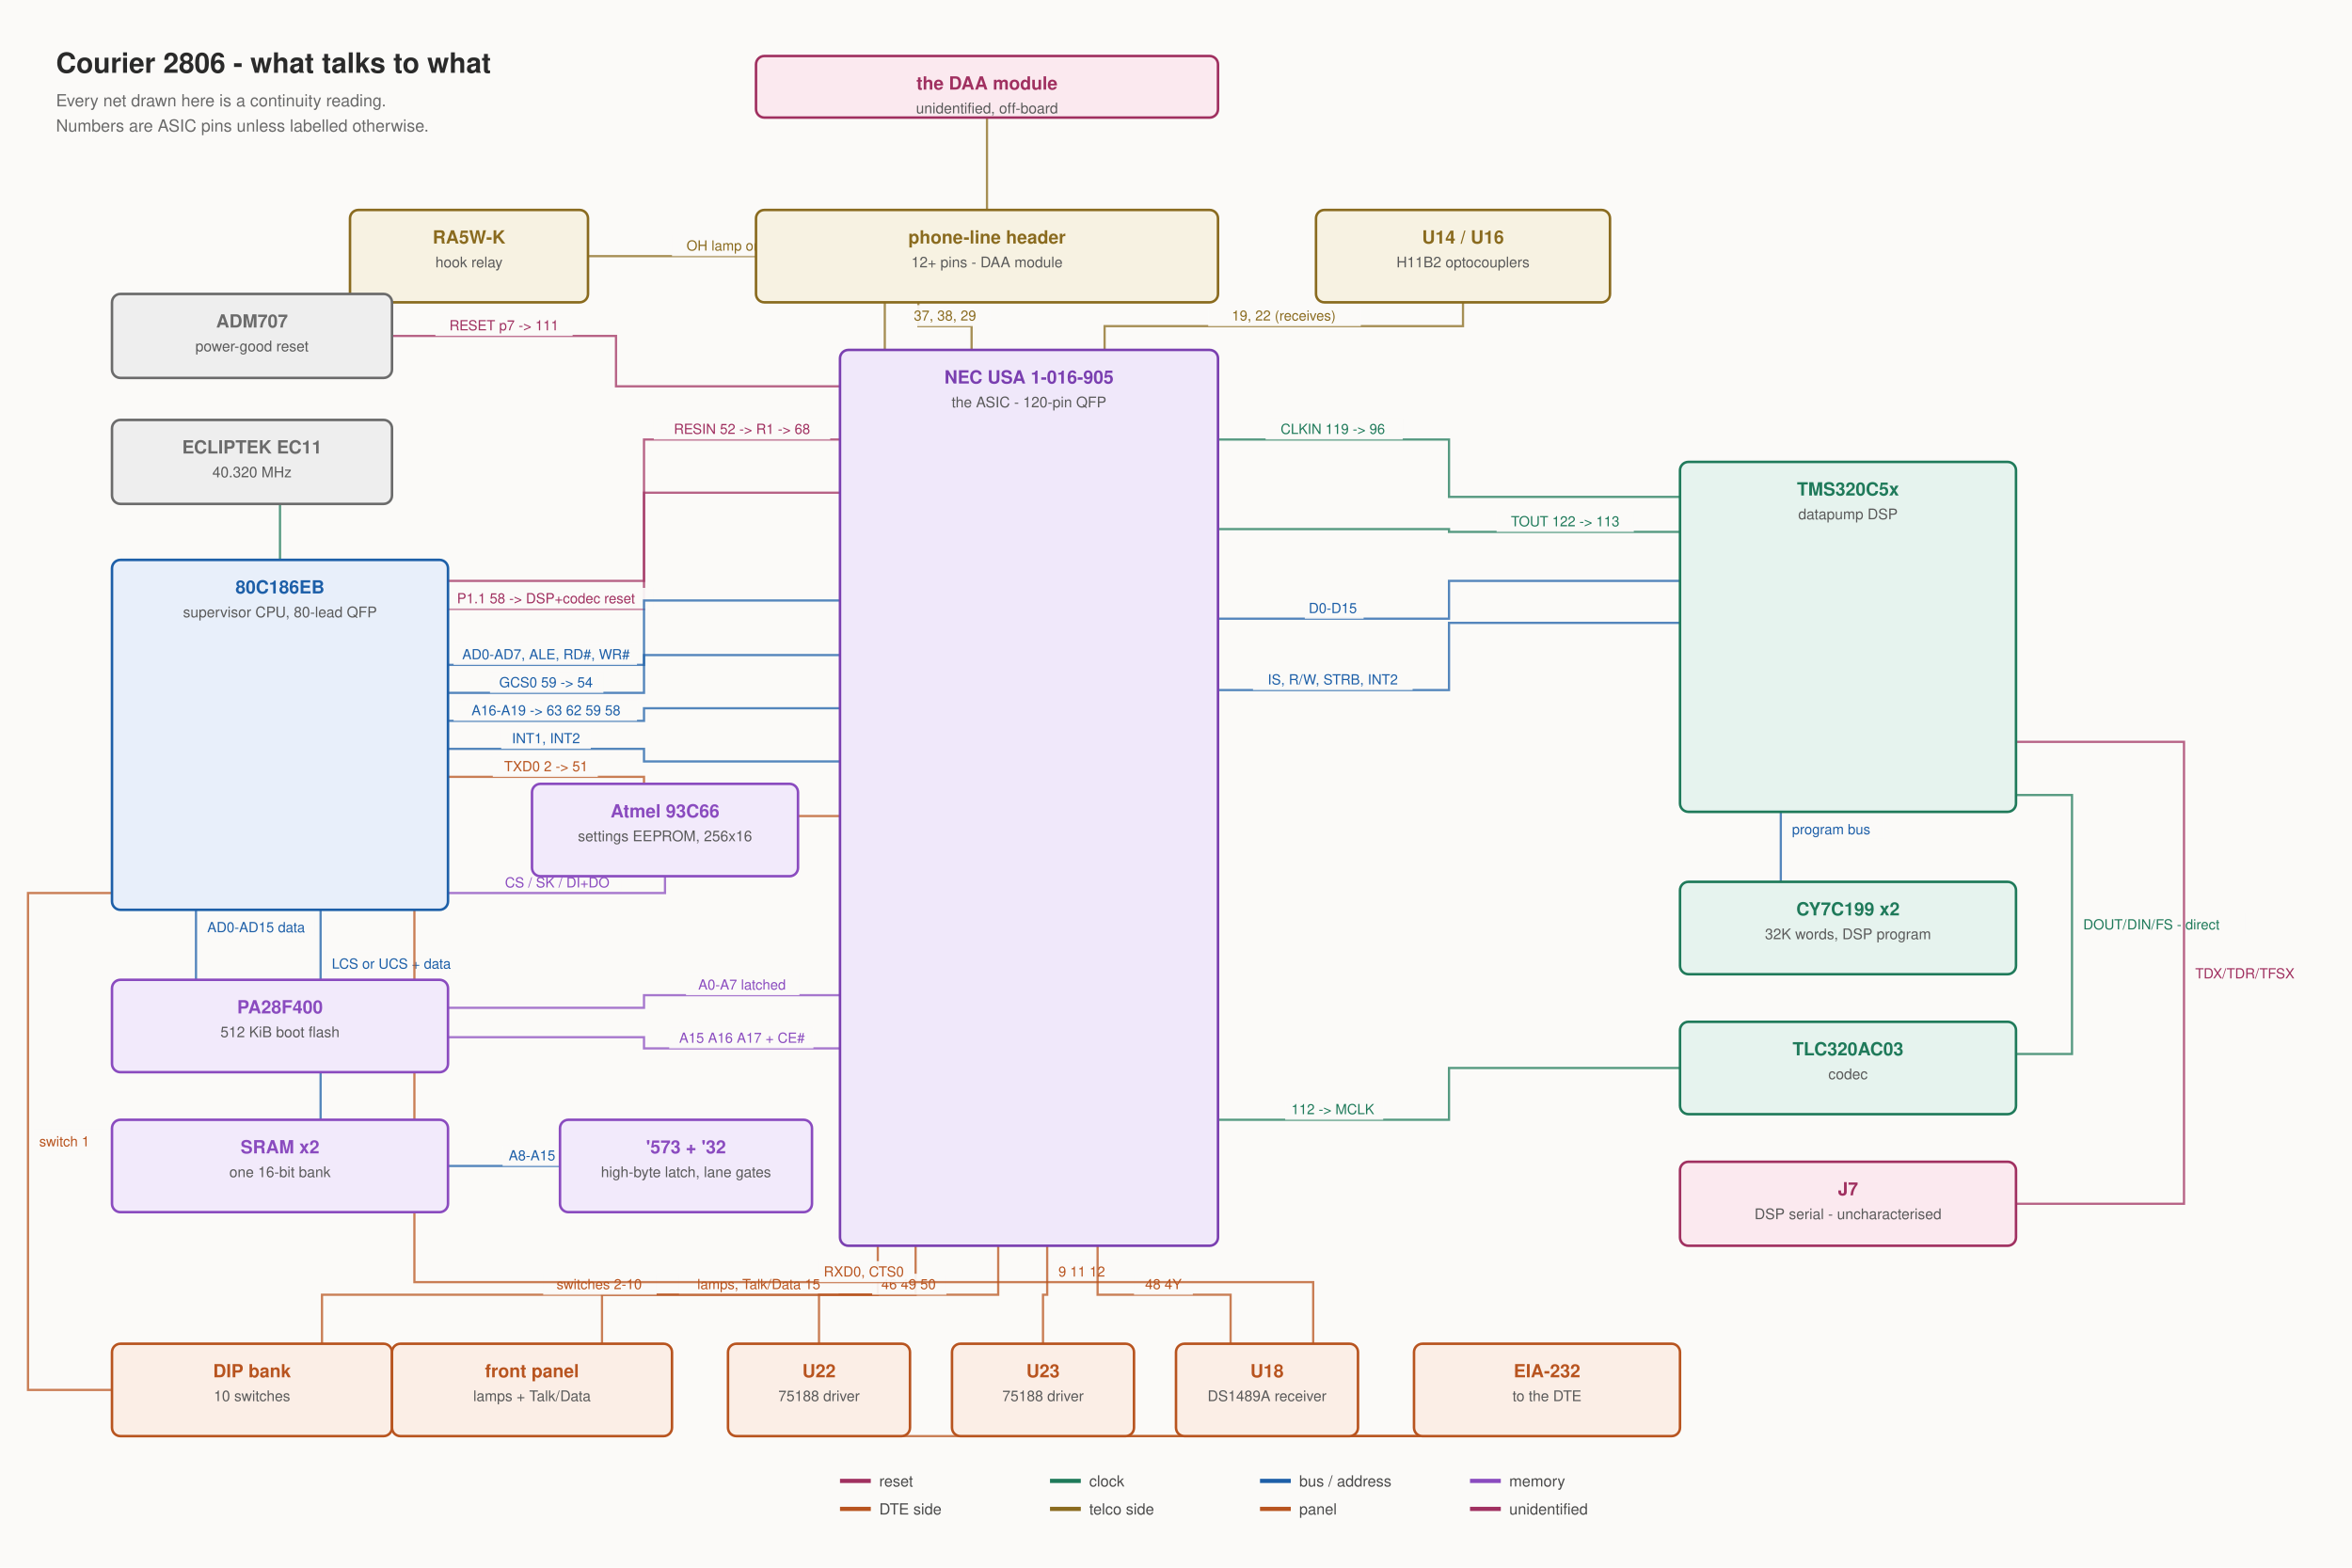
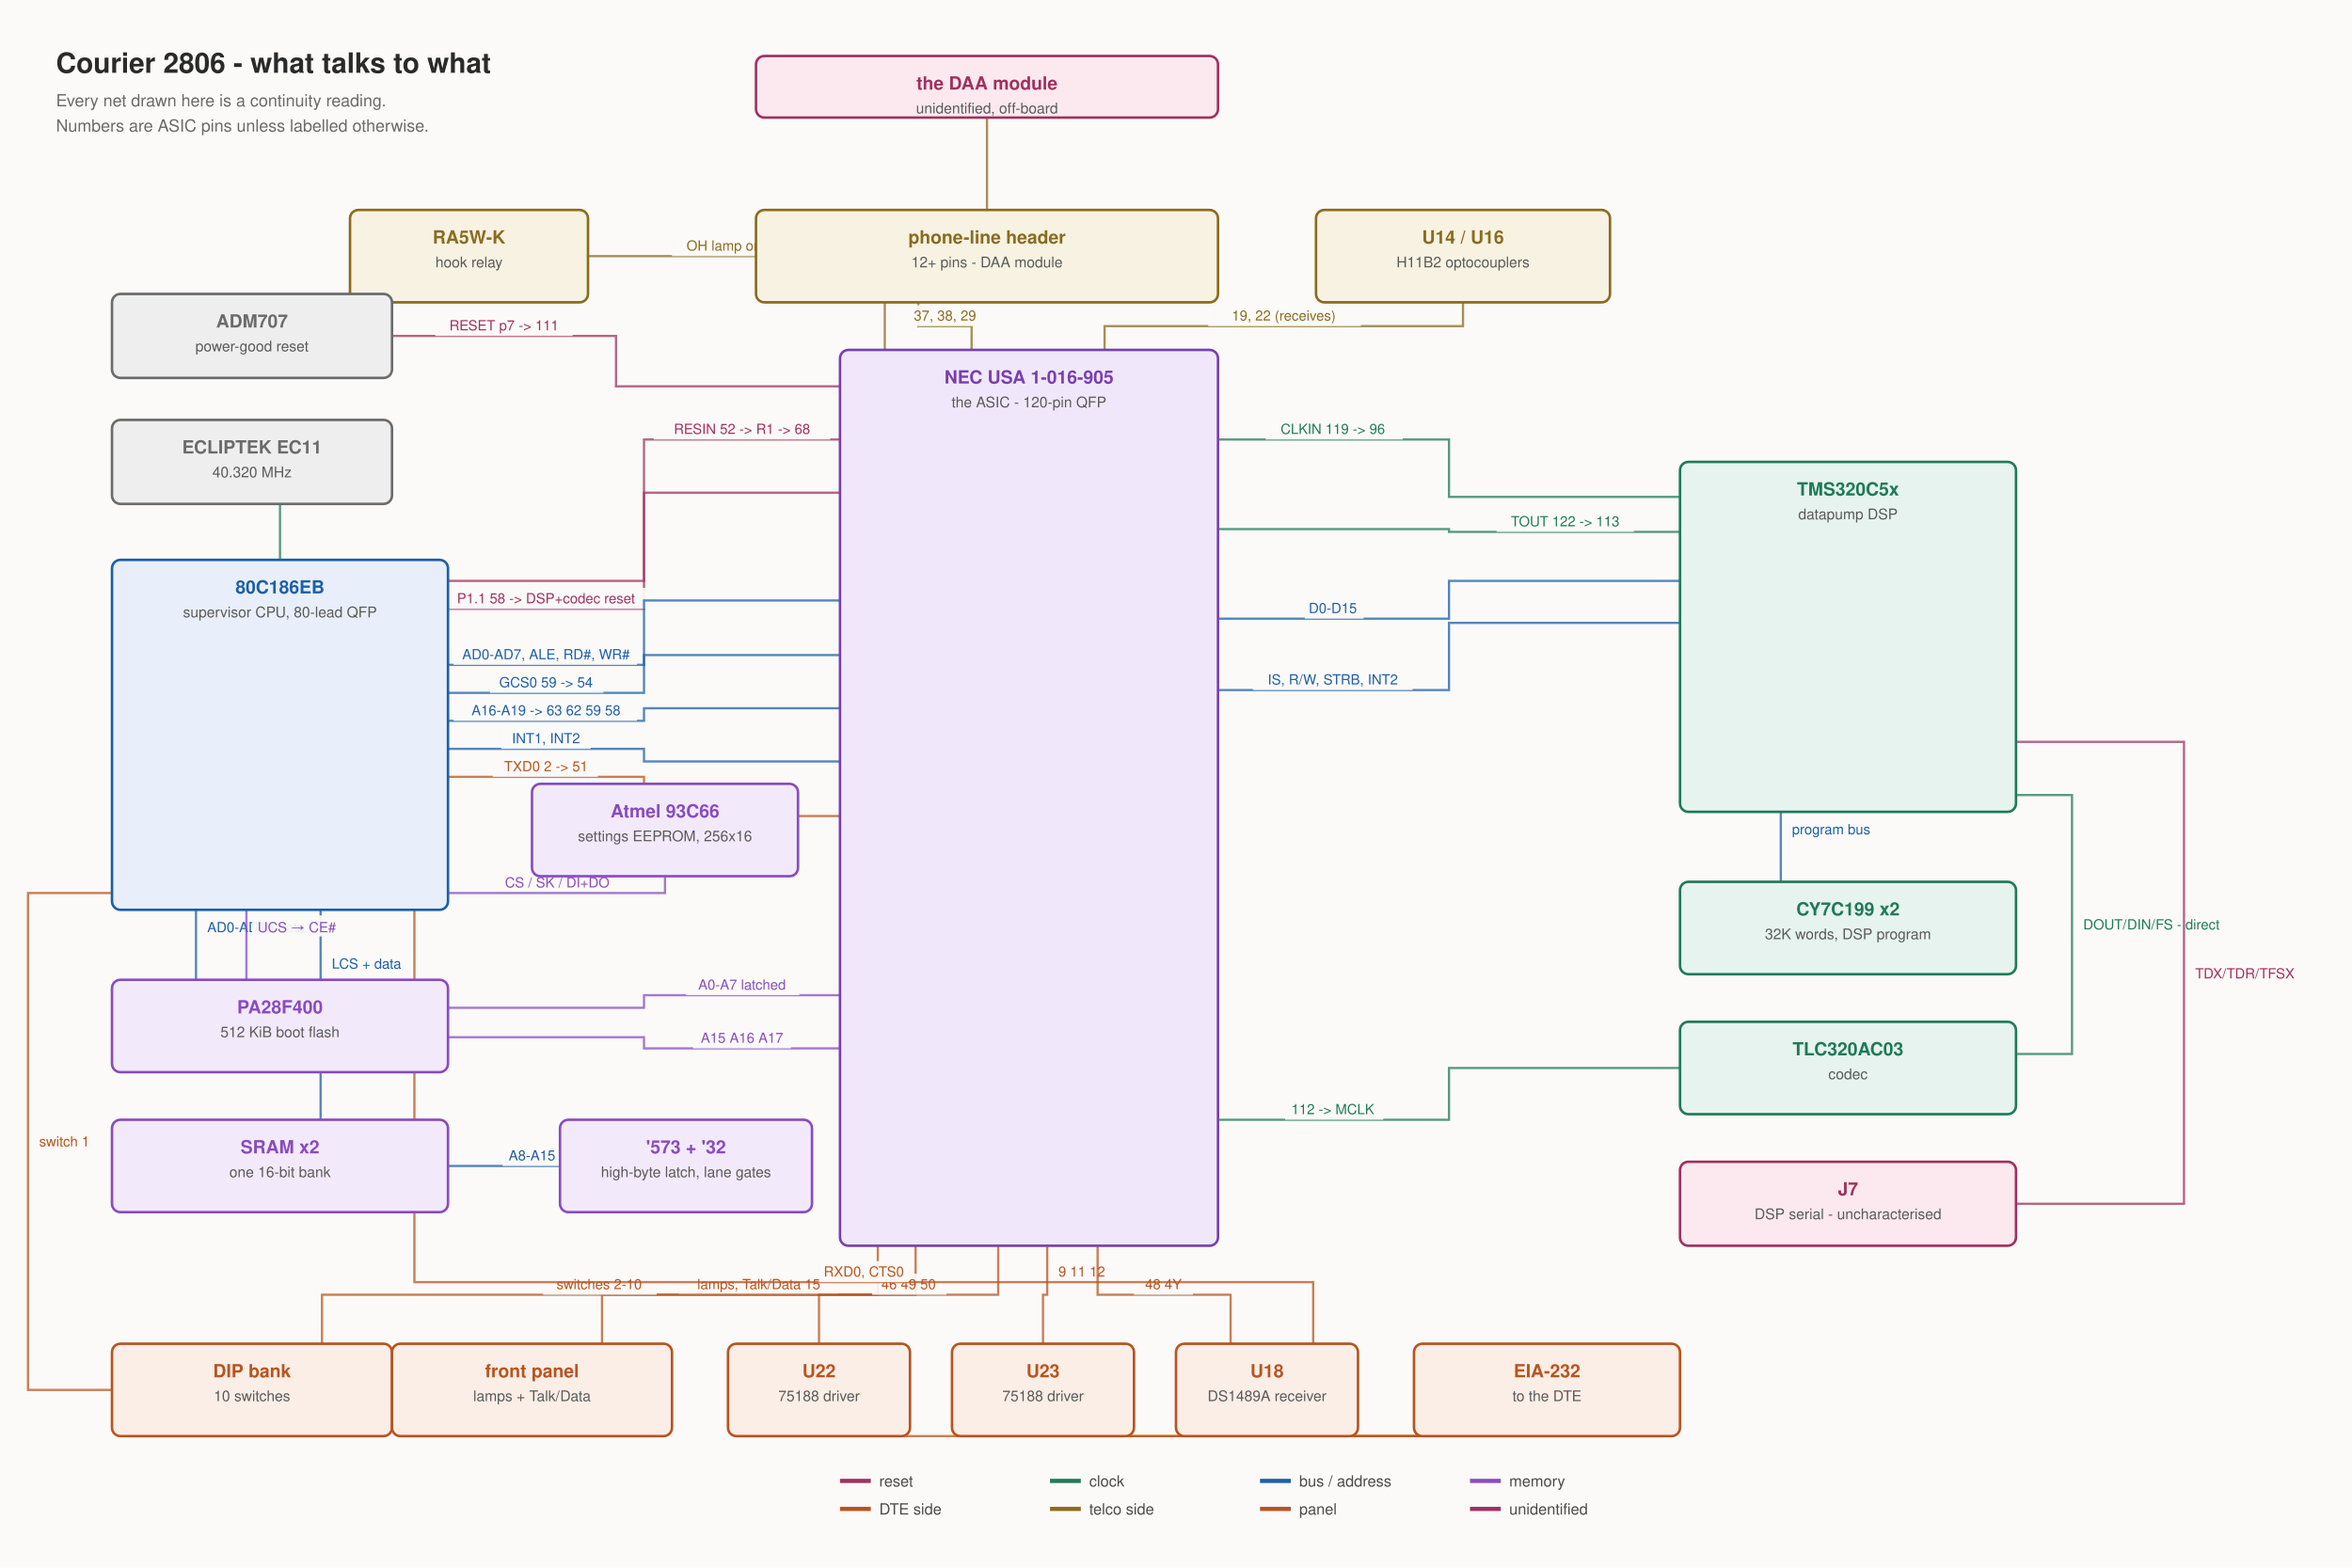
<svg xmlns="http://www.w3.org/2000/svg" viewBox="0 0 1680 1120" width="1680" height="1120" font-family="ui-sans-serif,Helvetica,Arial,sans-serif">
  <rect width="1680" height="1120" fill="#fbfaf8" />
  <text x="40" y="52" font-size="20" font-weight="600" fill="#2a2a2a">Courier 2806 - what talks to what</text>
  <text x="40" y="76" font-size="12" fill="#6a6a6a">Every net drawn here is a continuity reading.</text>
  <text x="40" y="94" font-size="12" fill="#6a6a6a">Numbers are ASIC pins unless labelled otherwise.</text>
  <polyline points="280,240 440,240 440,276 600,276" fill="none" stroke="#a03060" stroke-width="1.6" stroke-opacity="0.75" />
  <rect x="311" y="225" width="98" height="15" fill="#fbfaf8" fill-opacity="0.92" />
  <text x="360" y="236" text-anchor="middle" font-size="10" fill="#a03060">RESET  p7 -&gt; 111</text>
  <polyline points="600,314 460,314 460,415 320,415" fill="none" stroke="#a03060" stroke-width="1.6" stroke-opacity="0.75" />
  <rect x="467" y="299" width="126" height="15" fill="#fbfaf8" fill-opacity="0.92" />
  <text x="530" y="310" text-anchor="middle" font-size="10" fill="#a03060">RESIN  52 -&gt; R1 -&gt; 68</text>
  <polyline points="320,435 460,435 460,352 600,352" fill="none" stroke="#a03060" stroke-width="1.6" stroke-opacity="0.75" />
  <rect x="313" y="420" width="154" height="15" fill="#fbfaf8" fill-opacity="0.92" />
  <text x="390" y="431" text-anchor="middle" font-size="10" fill="#a03060">P1.1 58 -&gt; DSP+codec reset</text>
  <polyline points="280,330 200,330 200,400" fill="none" stroke="#1f7a5a" stroke-width="1.6" stroke-opacity="0.75" />
  <rect x="208" y="315" width="64" height="15" fill="#fbfaf8" fill-opacity="0.92" />
  <text x="240" y="326" text-anchor="middle" font-size="10" fill="#1f7a5a">40.320 MHz</text>
  <polyline points="870,314 1035,314 1035,355 1200,355" fill="none" stroke="#1f7a5a" stroke-width="1.6" stroke-opacity="0.75" />
  <rect x="904" y="299" width="98" height="15" fill="#fbfaf8" fill-opacity="0.92" />
  <text x="952" y="310" text-anchor="middle" font-size="10" fill="#1f7a5a">CLKIN  119 -&gt; 96</text>
  <polyline points="870,800 1035,800 1035,763 1200,763" fill="none" stroke="#1f7a5a" stroke-width="1.6" stroke-opacity="0.75" />
  <rect x="918" y="785" width="70" height="15" fill="#fbfaf8" fill-opacity="0.92" />
  <text x="952" y="796" text-anchor="middle" font-size="10" fill="#1f7a5a">112 -&gt; MCLK</text>
  <polyline points="1200,380 1035,380 1035,378 870,378" fill="none" stroke="#1f7a5a" stroke-width="1.6" stroke-opacity="0.75" />
  <rect x="1069" y="365" width="98" height="15" fill="#fbfaf8" fill-opacity="0.92" />
  <text x="1118" y="376" text-anchor="middle" font-size="10" fill="#1f7a5a">TOUT  122 -&gt; 113</text>
  <polyline points="320,475 460,475 460,429 600,429" fill="none" stroke="#1d5fa8" stroke-width="1.6" stroke-opacity="0.75" />
  <rect x="324" y="460" width="131" height="15" fill="#fbfaf8" fill-opacity="0.92" />
  <text x="390" y="471" text-anchor="middle" font-size="10" fill="#1d5fa8">AD0-AD7, ALE, RD#, WR#</text>
  <polyline points="320,495 460,495 460,468 600,468" fill="none" stroke="#1d5fa8" stroke-width="1.6" stroke-opacity="0.75" />
  <rect x="350" y="480" width="81" height="15" fill="#fbfaf8" fill-opacity="0.92" />
  <text x="390" y="491" text-anchor="middle" font-size="10" fill="#1d5fa8">GCS0 59 -&gt; 54</text>
  <polyline points="320,515 460,515 460,506 600,506" fill="none" stroke="#1d5fa8" stroke-width="1.6" stroke-opacity="0.75" />
  <rect x="324" y="500" width="131" height="15" fill="#fbfaf8" fill-opacity="0.92" />
  <text x="390" y="511" text-anchor="middle" font-size="10" fill="#1d5fa8">A16-A19 -&gt; 63 62 59 58</text>
  <polyline points="320,535 460,535 460,544 600,544" fill="none" stroke="#1d5fa8" stroke-width="1.6" stroke-opacity="0.75" />
  <rect x="358" y="520" width="64" height="15" fill="#fbfaf8" fill-opacity="0.92" />
  <text x="390" y="531" text-anchor="middle" font-size="10" fill="#1d5fa8">INT1, INT2</text>
  <polyline points="320,555 460,555 460,583 600,583" fill="none" stroke="#b8541f" stroke-width="1.6" stroke-opacity="0.75" />
  <rect x="352" y="540" width="75" height="15" fill="#fbfaf8" fill-opacity="0.92" />
  <text x="390" y="551" text-anchor="middle" font-size="10" fill="#b8541f">TXD0 2 -&gt; 51</text>
  <polyline points="140,650 140,675 140,675 140,700" fill="none" stroke="#1d5fa8" stroke-width="1.6" stroke-opacity="0.75" />
  <rect x="144" y="654" width="81" height="15" fill="#fbfaf8" fill-opacity="0.92" />
  <text x="148" y="666" font-size="10" fill="#1d5fa8">AD0-AD15 data</text>
  <polyline points="229,650 229,725 229,725 229,800" fill="none" stroke="#1d5fa8" stroke-width="1.6" stroke-opacity="0.75" />
-   <rect x="233" y="680" width="103" height="15" fill="#fbfaf8" fill-opacity="0.92" />
-   <text x="237" y="692" font-size="10" fill="#1d5fa8">LCS or UCS + data</text>
+   <rect x="233" y="680" width="64" height="15" fill="#fbfaf8" fill-opacity="0.92" />
+   <text x="237" y="692" font-size="10" fill="#1d5fa8">LCS + data</text>
  <polyline points="320,638 475,638 475,626" fill="none" stroke="#8a4bbf" stroke-width="1.6" stroke-opacity="0.75" />
  <rect x="352" y="622" width="92" height="15" fill="#fbfaf8" fill-opacity="0.92" />
  <text x="398" y="634" text-anchor="middle" font-size="10" fill="#8a4bbf">CS / SK / DI+DO</text>
  <polyline points="400,833 360,833 360,833 320,833" fill="none" stroke="#1d5fa8" stroke-width="1.6" stroke-opacity="0.75" />
  <rect x="359" y="818" width="42" height="15" fill="#fbfaf8" fill-opacity="0.92" />
  <text x="380" y="829" text-anchor="middle" font-size="10" fill="#1d5fa8">A8-A15</text>
  <polyline points="600,711 460,711 460,720 320,720" fill="none" stroke="#8a4bbf" stroke-width="1.6" stroke-opacity="0.75" />
  <rect x="490" y="696" width="81" height="15" fill="#fbfaf8" fill-opacity="0.92" />
  <text x="530" y="707" text-anchor="middle" font-size="10" fill="#8a4bbf">A0-A7 latched</text>
  <polyline points="600,749 460,749 460,741 320,741" fill="none" stroke="#8a4bbf" stroke-width="1.6" stroke-opacity="0.75" />
-   <rect x="478" y="734" width="103" height="15" fill="#fbfaf8" fill-opacity="0.92" />
-   <text x="530" y="745" text-anchor="middle" font-size="10" fill="#8a4bbf">A15 A16 A17 + CE#</text>
+   <rect x="495" y="734" width="70" height="15" fill="#fbfaf8" fill-opacity="0.92" />
+   <text x="530" y="745" text-anchor="middle" font-size="10" fill="#8a4bbf">A15 A16 A17</text>
+   <polyline points="176,650 176,675 176,675 176,700" fill="none" stroke="#8a4bbf" stroke-width="1.6" stroke-opacity="0.75" />
+   <rect x="180" y="654" width="58" height="15" fill="#fbfaf8" fill-opacity="0.92" />
+   <text x="184" y="666" font-size="10" fill="#8a4bbf">UCS → CE#</text>
  <polyline points="870,442 1035,442 1035,415 1200,415" fill="none" stroke="#1d5fa8" stroke-width="1.6" stroke-opacity="0.75" />
  <rect x="932" y="427" width="42" height="15" fill="#fbfaf8" fill-opacity="0.92" />
  <text x="952" y="438" text-anchor="middle" font-size="10" fill="#1d5fa8">D0-D15</text>
  <polyline points="870,493 1035,493 1035,445 1200,445" fill="none" stroke="#1d5fa8" stroke-width="1.6" stroke-opacity="0.75" />
  <rect x="895" y="478" width="114" height="15" fill="#fbfaf8" fill-opacity="0.92" />
  <text x="952" y="489" text-anchor="middle" font-size="10" fill="#1d5fa8">IS, R/W, STRB, INT2</text>
  <polyline points="1272,580 1272,605 1272,605 1272,630" fill="none" stroke="#1d5fa8" stroke-width="1.6" stroke-opacity="0.75" />
  <rect x="1276" y="584" width="70" height="15" fill="#fbfaf8" fill-opacity="0.92" />
  <text x="1280" y="596" font-size="10" fill="#1d5fa8">program bus</text>
  <polyline points="1440,568 1480,568 1480,753 1440,753" fill="none" stroke="#1f7a5a" stroke-width="1.6" stroke-opacity="0.75" />
  <rect x="1484" y="652" width="120" height="15" fill="#fbfaf8" fill-opacity="0.92" />
  <text x="1488" y="664" font-size="10" fill="#1f7a5a">DOUT/DIN/FS - direct</text>
  <polyline points="1440,530 1560,530 1560,860 1440,860" fill="none" stroke="#a03060" stroke-width="1.6" stroke-opacity="0.75" />
  <rect x="1564" y="687" width="75" height="15" fill="#fbfaf8" fill-opacity="0.92" />
  <text x="1568" y="699" font-size="10" fill="#a03060">TDX/TDR/TFSX</text>
  <polyline points="694,250 694,233 656,233 656,216" fill="none" stroke="#8a6b1f" stroke-width="1.6" stroke-opacity="0.75" />
  <rect x="643" y="218" width="64" height="15" fill="#fbfaf8" fill-opacity="0.92" />
  <text x="675" y="229" text-anchor="middle" font-size="10" fill="#8a6b1f">37, 38, 29</text>
  <polyline points="789,250 789,233 1045,233 1045,216" fill="none" stroke="#8a6b1f" stroke-width="1.6" stroke-opacity="0.75" />
  <rect x="863" y="218" width="109" height="15" fill="#fbfaf8" fill-opacity="0.92" />
  <text x="917" y="229" text-anchor="middle" font-size="10" fill="#8a6b1f">19, 22  (receives)</text>
  <polyline points="705,84 705,117 705,117 705,150" fill="none" stroke="#8a6b1f" stroke-width="1.6" stroke-opacity="0.75" />
  <polyline points="420,183 632,183 632,250" fill="none" stroke="#8a6b1f" stroke-width="1.6" stroke-opacity="0.75" />
  <rect x="480" y="168" width="92" height="15" fill="#fbfaf8" fill-opacity="0.92" />
  <text x="526" y="179" text-anchor="middle" font-size="10" fill="#8a6b1f">OH lamp on coil</text>
  <polyline points="654,890 654,925 430,925 430,960" fill="none" stroke="#b8541f" stroke-width="1.6" stroke-opacity="0.75" />
  <rect x="485" y="910" width="114" height="15" fill="#fbfaf8" fill-opacity="0.92" />
  <text x="542" y="921" text-anchor="middle" font-size="10" fill="#b8541f">lamps, Talk/Data 15</text>
  <polyline points="627,890 627,925 230,925 230,960" fill="none" stroke="#b8541f" stroke-width="1.6" stroke-opacity="0.75" />
  <rect x="388" y="910" width="81" height="15" fill="#fbfaf8" fill-opacity="0.92" />
  <text x="428" y="921" text-anchor="middle" font-size="10" fill="#b8541f">switches 2-10</text>
  <polyline points="80,638 20,638 20,993 80,993" fill="none" stroke="#b8541f" stroke-width="1.6" stroke-opacity="0.75" />
  <rect x="24" y="807" width="53" height="15" fill="#fbfaf8" fill-opacity="0.92" />
  <text x="28" y="819" font-size="10" fill="#b8541f">switch 1</text>
  <polyline points="713,890 713,925 585,925 585,960" fill="none" stroke="#b8541f" stroke-width="1.6" stroke-opacity="0.75" />
  <rect x="623" y="910" width="53" height="15" fill="#fbfaf8" fill-opacity="0.92" />
  <text x="649" y="921" text-anchor="middle" font-size="10" fill="#b8541f">46 49 50</text>
  <polyline points="748,890 748,925 745,925 745,960" fill="none" stroke="#b8541f" stroke-width="1.6" stroke-opacity="0.75" />
  <rect x="752" y="900" width="47" height="15" fill="#fbfaf8" fill-opacity="0.92" />
  <text x="756" y="912" font-size="10" fill="#b8541f">9 11 12</text>
  <polyline points="784,890 784,925 879,925 879,960" fill="none" stroke="#b8541f" stroke-width="1.6" stroke-opacity="0.75" />
  <rect x="810" y="910" width="42" height="15" fill="#fbfaf8" fill-opacity="0.92" />
  <text x="831" y="921" text-anchor="middle" font-size="10" fill="#b8541f">48  4Y</text>
  <polyline points="938,960 938,916 296,916 296,650" fill="none" stroke="#b8541f" stroke-width="1.6" stroke-opacity="0.75" />
  <rect x="585" y="901" width="64" height="15" fill="#fbfaf8" fill-opacity="0.92" />
  <text x="617" y="912" text-anchor="middle" font-size="10" fill="#b8541f">RXD0, CTS0</text>
  <polyline points="585,1026 585,1026 1029,1026 1029,1026" fill="none" stroke="#b8541f" stroke-width="1.6" stroke-opacity="0.75" />
  <polyline points="745,1026 745,1026 1067,1026 1067,1026" fill="none" stroke="#b8541f" stroke-width="1.6" stroke-opacity="0.75" />
  <polyline points="905,1026 905,1026 1124,1026 1124,1026" fill="none" stroke="#b8541f" stroke-width="1.6" stroke-opacity="0.75" />
  <rect x="540" y="40" width="330" height="44" rx="6" fill="#fbe9ef" stroke="#a03060" stroke-width="1.8" />
  <text x="705.0" y="64" text-anchor="middle" font-size="13" font-weight="600" fill="#a03060">the DAA module</text>
  <text x="705.0" y="81" text-anchor="middle" font-size="10.5" fill="#5a5a5a">unidentified, off-board</text>
  <rect x="250" y="150" width="170" height="66" rx="6" fill="#f7f2e2" stroke="#8a6b1f" stroke-width="1.8" />
  <text x="335.0" y="174" text-anchor="middle" font-size="13" font-weight="600" fill="#8a6b1f">RA5W-K</text>
  <text x="335.0" y="191" text-anchor="middle" font-size="10.5" fill="#5a5a5a">hook relay</text>
  <rect x="540" y="150" width="330" height="66" rx="6" fill="#f7f2e2" stroke="#8a6b1f" stroke-width="1.8" />
  <text x="705.0" y="174" text-anchor="middle" font-size="13" font-weight="600" fill="#8a6b1f">phone-line header</text>
  <text x="705.0" y="191" text-anchor="middle" font-size="10.5" fill="#5a5a5a">12+ pins - DAA module</text>
  <rect x="940" y="150" width="210" height="66" rx="6" fill="#f7f2e2" stroke="#8a6b1f" stroke-width="1.8" />
  <text x="1045.0" y="174" text-anchor="middle" font-size="13" font-weight="600" fill="#8a6b1f">U14 / U16</text>
  <text x="1045.0" y="191" text-anchor="middle" font-size="10.5" fill="#5a5a5a">H11B2 optocouplers</text>
  <rect x="80" y="210" width="200" height="60" rx="6" fill="#eeeeee" stroke="#6b6b6b" stroke-width="1.8" />
  <text x="180.0" y="234" text-anchor="middle" font-size="13" font-weight="600" fill="#6b6b6b">ADM707</text>
  <text x="180.0" y="251" text-anchor="middle" font-size="10.5" fill="#5a5a5a">power-good reset</text>
  <rect x="80" y="300" width="200" height="60" rx="6" fill="#eeeeee" stroke="#6b6b6b" stroke-width="1.8" />
  <text x="180.0" y="324" text-anchor="middle" font-size="13" font-weight="600" fill="#6b6b6b">ECLIPTEK EC11</text>
  <text x="180.0" y="341" text-anchor="middle" font-size="10.5" fill="#5a5a5a">40.320 MHz</text>
  <rect x="80" y="400" width="240" height="250" rx="6" fill="#e8effa" stroke="#1d5fa8" stroke-width="1.8" />
  <text x="200.0" y="424" text-anchor="middle" font-size="13" font-weight="600" fill="#1d5fa8">80C186EB</text>
  <text x="200.0" y="441" text-anchor="middle" font-size="10.5" fill="#5a5a5a">supervisor CPU, 80-lead QFP</text>
  <rect x="380" y="560" width="190" height="66" rx="6" fill="#f2eafb" stroke="#8a4bbf" stroke-width="1.8" />
  <text x="475.0" y="584" text-anchor="middle" font-size="13" font-weight="600" fill="#8a4bbf">Atmel 93C66</text>
  <text x="475.0" y="601" text-anchor="middle" font-size="10.5" fill="#5a5a5a">settings EEPROM, 256x16</text>
  <rect x="80" y="700" width="240" height="66" rx="6" fill="#f2eafb" stroke="#8a4bbf" stroke-width="1.8" />
  <text x="200.0" y="724" text-anchor="middle" font-size="13" font-weight="600" fill="#8a4bbf">PA28F400</text>
  <text x="200.0" y="741" text-anchor="middle" font-size="10.5" fill="#5a5a5a">512 KiB boot flash</text>
  <rect x="80" y="800" width="240" height="66" rx="6" fill="#f2eafb" stroke="#8a4bbf" stroke-width="1.8" />
  <text x="200.0" y="824" text-anchor="middle" font-size="13" font-weight="600" fill="#8a4bbf">SRAM x2</text>
  <text x="200.0" y="841" text-anchor="middle" font-size="10.5" fill="#5a5a5a">one 16-bit bank</text>
  <rect x="400" y="800" width="180" height="66" rx="6" fill="#f2eafb" stroke="#8a4bbf" stroke-width="1.8" />
  <text x="490.0" y="824" text-anchor="middle" font-size="13" font-weight="600" fill="#8a4bbf">'573 + '32</text>
  <text x="490.0" y="841" text-anchor="middle" font-size="10.5" fill="#5a5a5a">high-byte latch, lane gates</text>
  <rect x="600" y="250" width="270" height="640" rx="6" fill="#f0e8fa" stroke="#7a3fb0" stroke-width="1.8" />
  <text x="735.0" y="274" text-anchor="middle" font-size="13" font-weight="600" fill="#7a3fb0">NEC USA 1-016-905</text>
  <text x="735.0" y="291" text-anchor="middle" font-size="10.5" fill="#5a5a5a">the ASIC - 120-pin QFP</text>
  <rect x="1200" y="330" width="240" height="250" rx="6" fill="#e6f3ee" stroke="#1f7a5a" stroke-width="1.8" />
  <text x="1320.0" y="354" text-anchor="middle" font-size="13" font-weight="600" fill="#1f7a5a">TMS320C5x</text>
  <text x="1320.0" y="371" text-anchor="middle" font-size="10.5" fill="#5a5a5a">datapump DSP</text>
  <rect x="1200" y="630" width="240" height="66" rx="6" fill="#e6f3ee" stroke="#1f7a5a" stroke-width="1.8" />
  <text x="1320.0" y="654" text-anchor="middle" font-size="13" font-weight="600" fill="#1f7a5a">CY7C199 x2</text>
  <text x="1320.0" y="671" text-anchor="middle" font-size="10.5" fill="#5a5a5a">32K words, DSP program</text>
  <rect x="1200" y="730" width="240" height="66" rx="6" fill="#e6f3ee" stroke="#1f7a5a" stroke-width="1.8" />
  <text x="1320.0" y="754" text-anchor="middle" font-size="13" font-weight="600" fill="#1f7a5a">TLC320AC03</text>
  <text x="1320.0" y="771" text-anchor="middle" font-size="10.5" fill="#5a5a5a">codec</text>
  <rect x="1200" y="830" width="240" height="60" rx="6" fill="#fbe9ef" stroke="#a03060" stroke-width="1.8" />
  <text x="1320.0" y="854" text-anchor="middle" font-size="13" font-weight="600" fill="#a03060">J7</text>
  <text x="1320.0" y="871" text-anchor="middle" font-size="10.5" fill="#5a5a5a">DSP serial - uncharacterised</text>
  <rect x="80" y="960" width="200" height="66" rx="6" fill="#fbeee6" stroke="#b8541f" stroke-width="1.8" />
  <text x="180.0" y="984" text-anchor="middle" font-size="13" font-weight="600" fill="#b8541f">DIP bank</text>
  <text x="180.0" y="1001" text-anchor="middle" font-size="10.5" fill="#5a5a5a">10 switches</text>
  <rect x="280" y="960" width="200" height="66" rx="6" fill="#fbeee6" stroke="#b8541f" stroke-width="1.8" />
  <text x="380.0" y="984" text-anchor="middle" font-size="13" font-weight="600" fill="#b8541f">front panel</text>
  <text x="380.0" y="1001" text-anchor="middle" font-size="10.5" fill="#5a5a5a">lamps + Talk/Data</text>
  <rect x="520" y="960" width="130" height="66" rx="6" fill="#fbeee6" stroke="#b8541f" stroke-width="1.8" />
  <text x="585.0" y="984" text-anchor="middle" font-size="13" font-weight="600" fill="#b8541f">U22</text>
  <text x="585.0" y="1001" text-anchor="middle" font-size="10.5" fill="#5a5a5a">75188 driver</text>
  <rect x="680" y="960" width="130" height="66" rx="6" fill="#fbeee6" stroke="#b8541f" stroke-width="1.8" />
  <text x="745.0" y="984" text-anchor="middle" font-size="13" font-weight="600" fill="#b8541f">U23</text>
  <text x="745.0" y="1001" text-anchor="middle" font-size="10.5" fill="#5a5a5a">75188 driver</text>
  <rect x="840" y="960" width="130" height="66" rx="6" fill="#fbeee6" stroke="#b8541f" stroke-width="1.8" />
  <text x="905.0" y="984" text-anchor="middle" font-size="13" font-weight="600" fill="#b8541f">U18</text>
  <text x="905.0" y="1001" text-anchor="middle" font-size="10.5" fill="#5a5a5a">DS1489A receiver</text>
  <rect x="1010" y="960" width="190" height="66" rx="6" fill="#fbeee6" stroke="#b8541f" stroke-width="1.8" />
  <text x="1105.0" y="984" text-anchor="middle" font-size="13" font-weight="600" fill="#b8541f">EIA-232</text>
  <text x="1105.0" y="1001" text-anchor="middle" font-size="10.5" fill="#5a5a5a">to the DTE</text>
  <line x1="600" y1="1058" x2="622" y2="1058" stroke="#a03060" stroke-width="3" />
  <text x="628" y="1062" font-size="11" fill="#4a4a4a">reset</text>
  <line x1="750" y1="1058" x2="772" y2="1058" stroke="#1f7a5a" stroke-width="3" />
  <text x="778" y="1062" font-size="11" fill="#4a4a4a">clock</text>
  <line x1="900" y1="1058" x2="922" y2="1058" stroke="#1d5fa8" stroke-width="3" />
  <text x="928" y="1062" font-size="11" fill="#4a4a4a">bus / address</text>
  <line x1="1050" y1="1058" x2="1072" y2="1058" stroke="#8a4bbf" stroke-width="3" />
  <text x="1078" y="1062" font-size="11" fill="#4a4a4a">memory</text>
  <line x1="600" y1="1078" x2="622" y2="1078" stroke="#b8541f" stroke-width="3" />
  <text x="628" y="1082" font-size="11" fill="#4a4a4a">DTE side</text>
  <line x1="750" y1="1078" x2="772" y2="1078" stroke="#8a6b1f" stroke-width="3" />
  <text x="778" y="1082" font-size="11" fill="#4a4a4a">telco side</text>
  <line x1="900" y1="1078" x2="922" y2="1078" stroke="#b8541f" stroke-width="3" />
  <text x="928" y="1082" font-size="11" fill="#4a4a4a">panel</text>
  <line x1="1050" y1="1078" x2="1072" y2="1078" stroke="#a03060" stroke-width="3" />
  <text x="1078" y="1082" font-size="11" fill="#4a4a4a">unidentified</text>
</svg>
